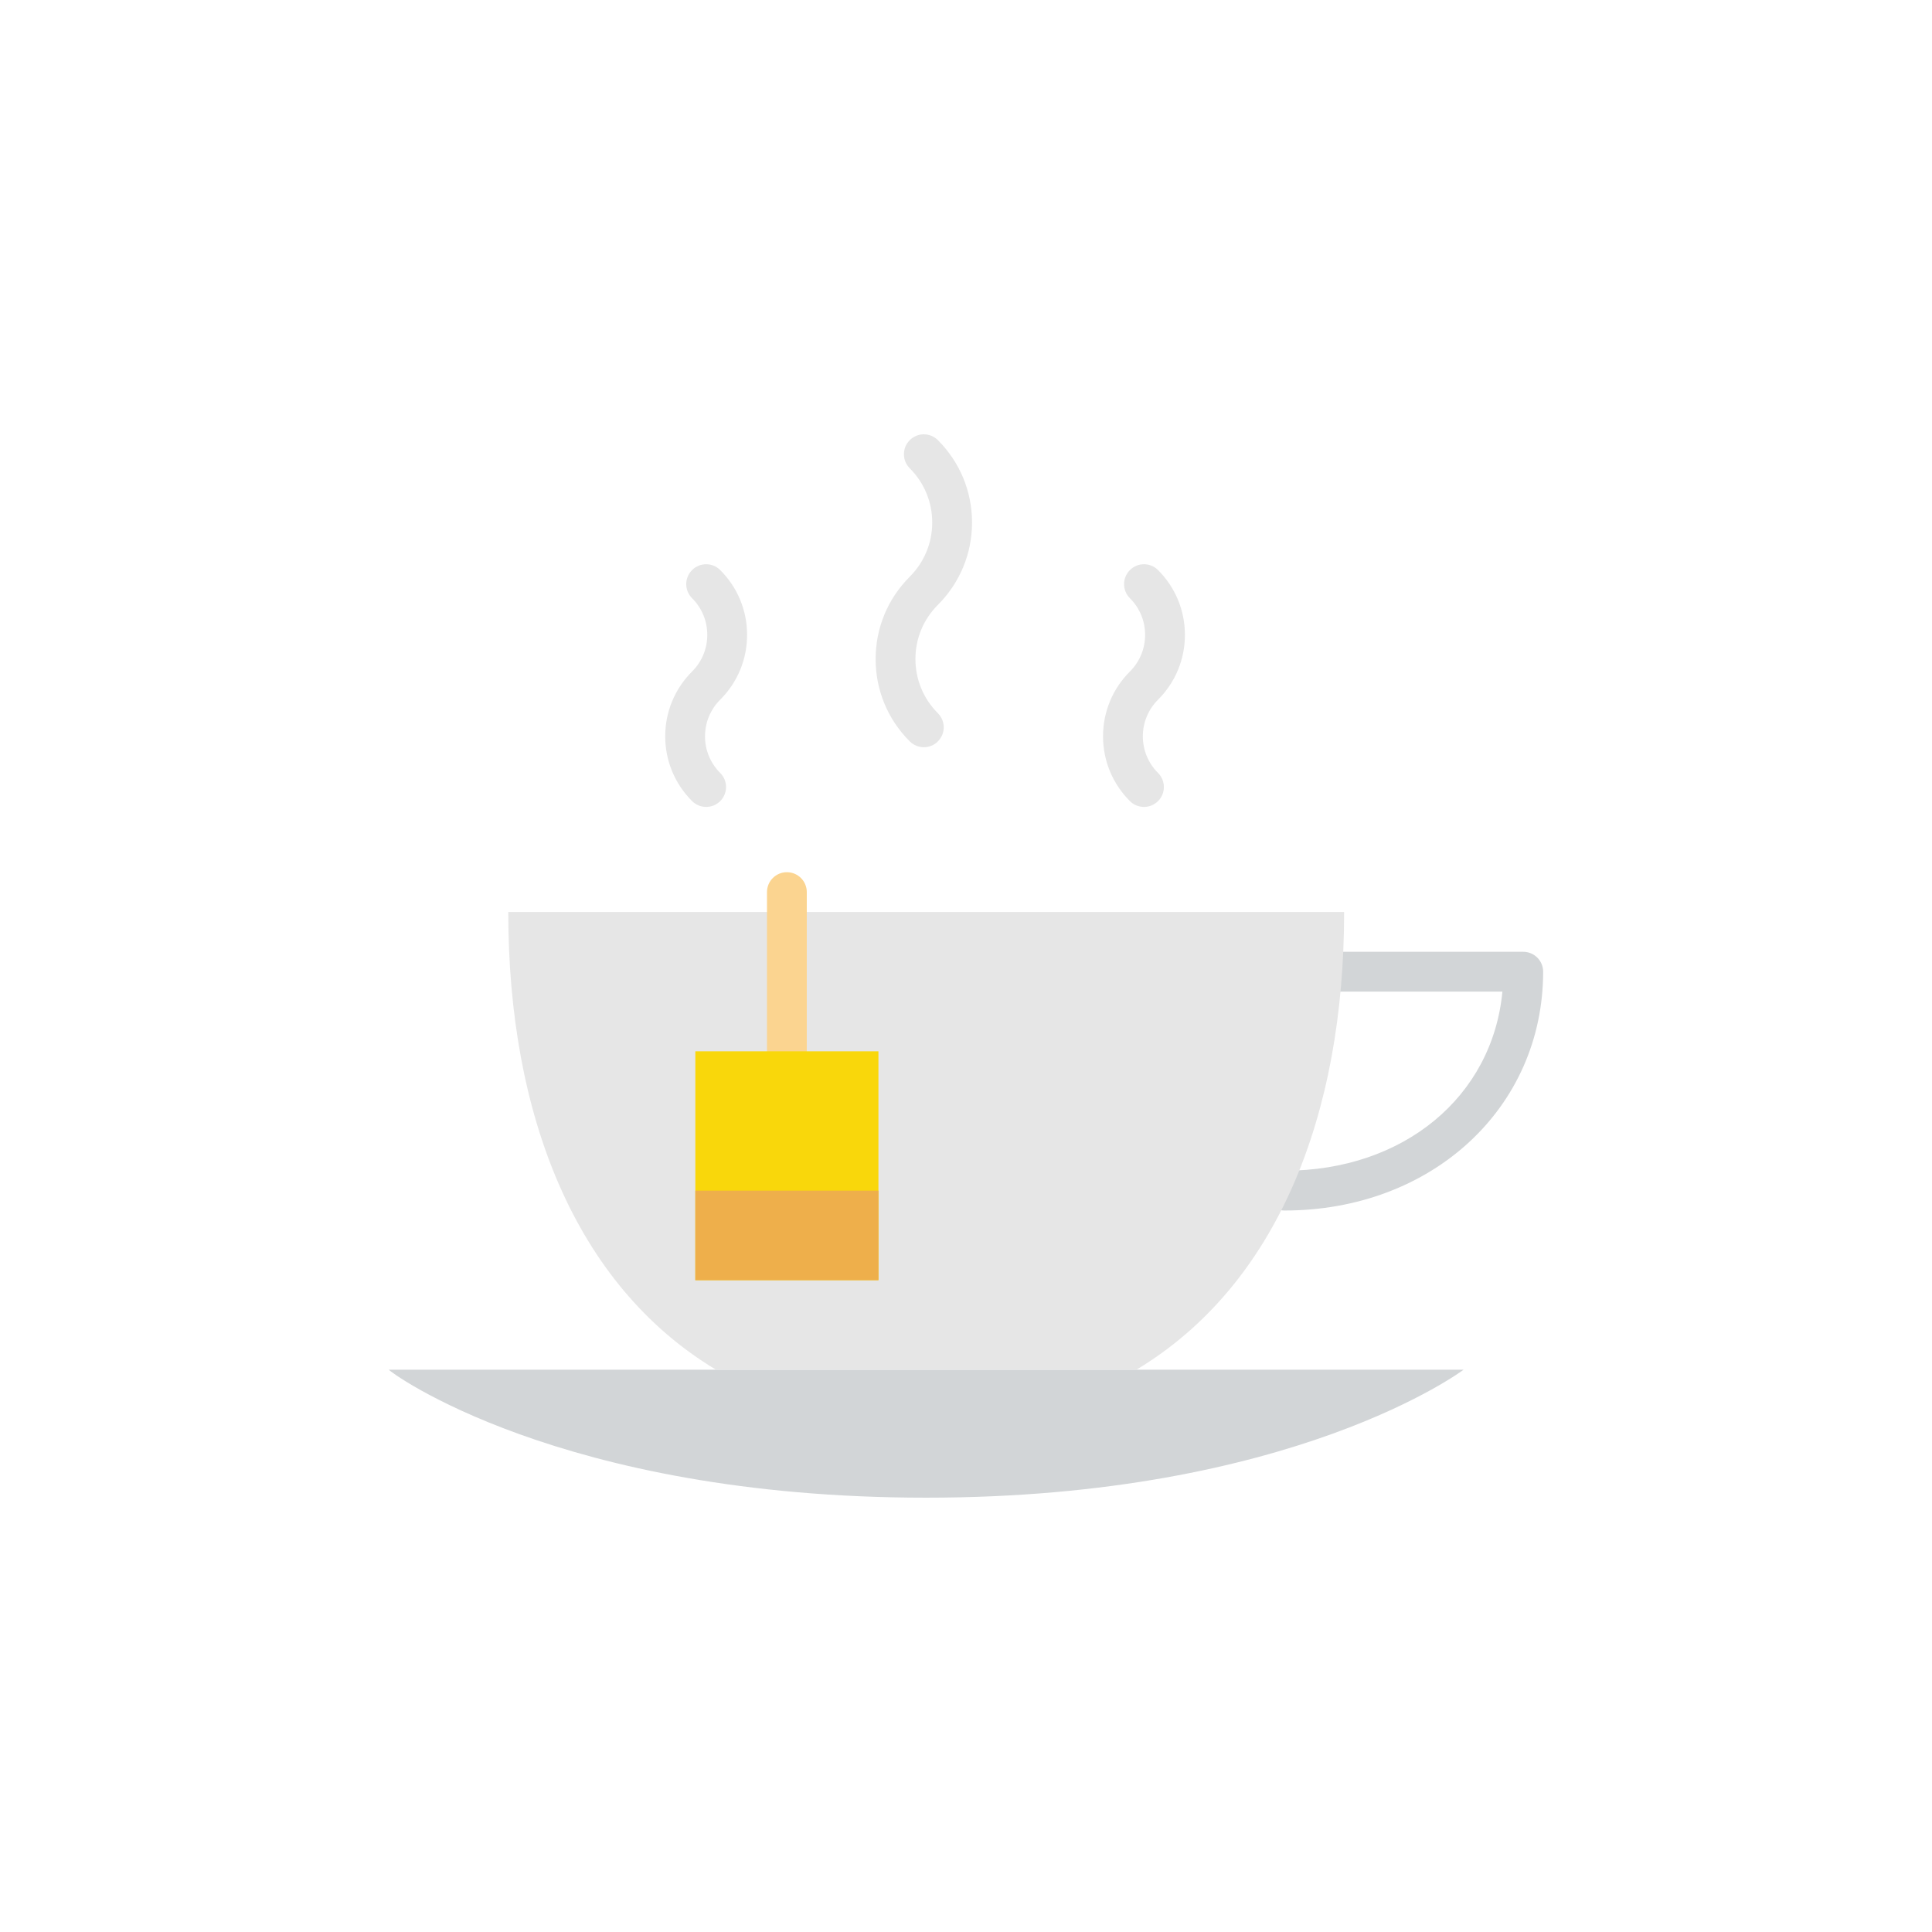
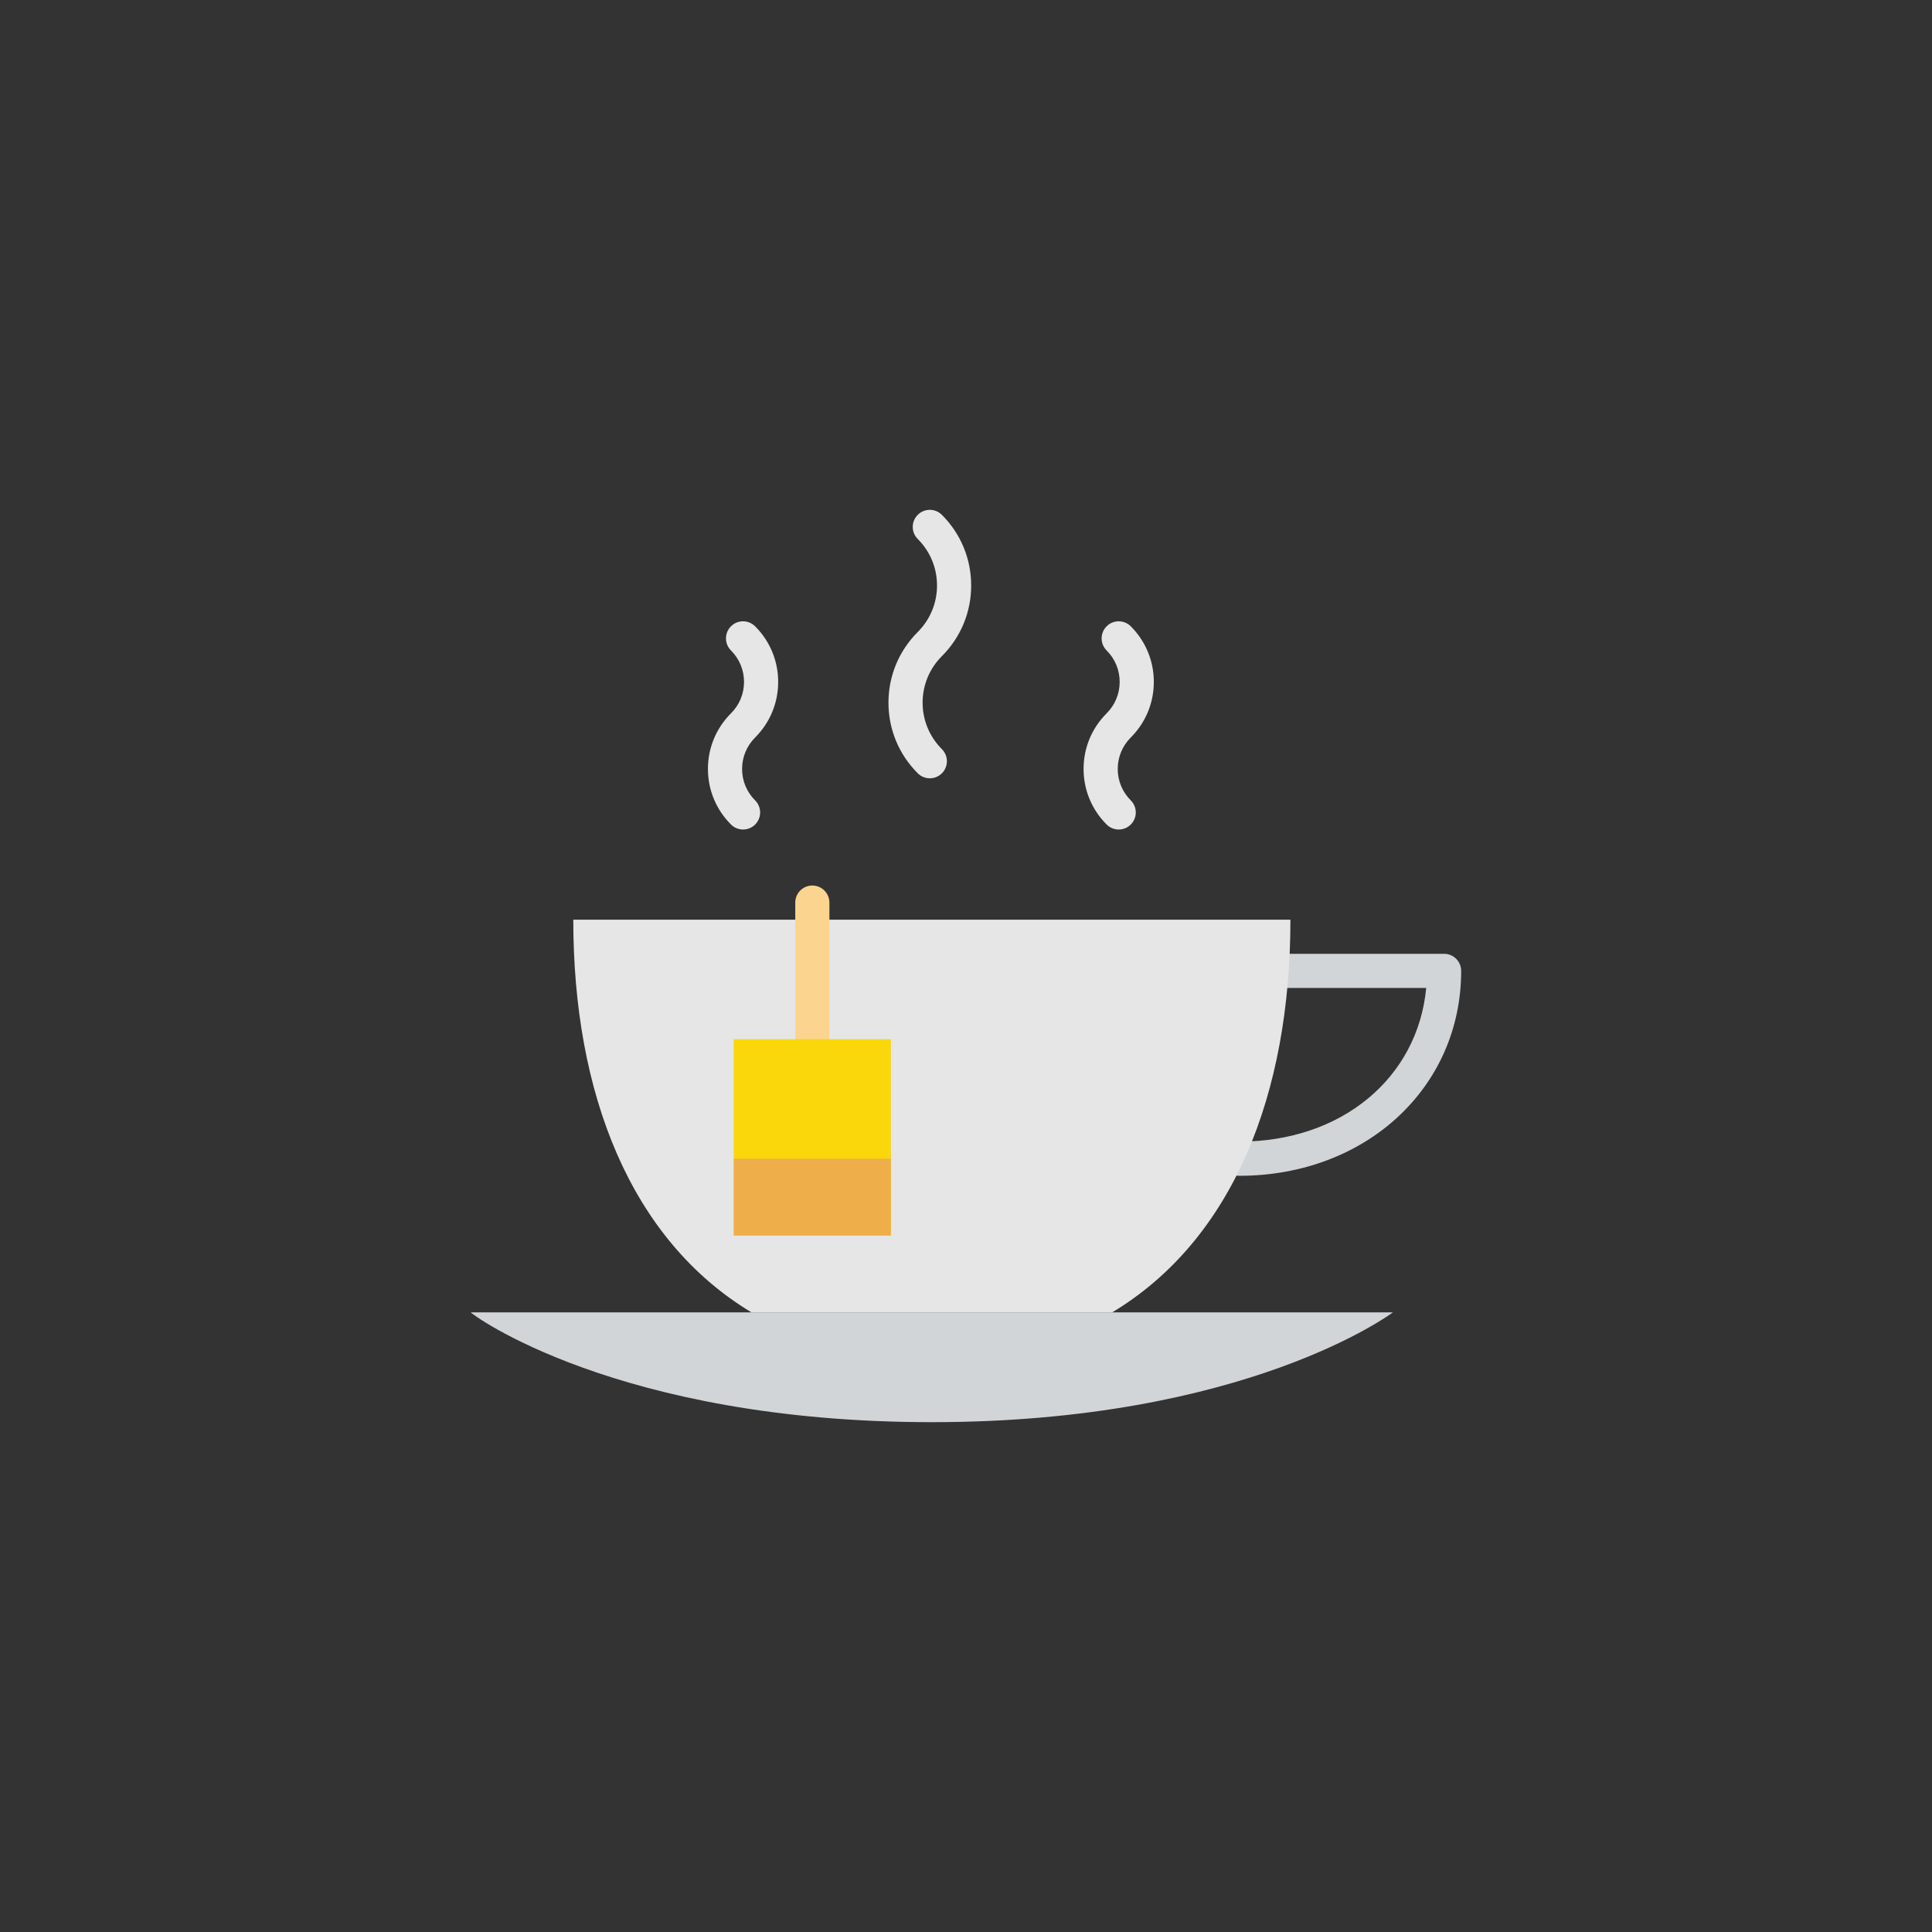
- <svg xmlns="http://www.w3.org/2000/svg" version="1.1" id="Capa_1" x="0px" y="0px" viewBox="0 0 58 58" style="enable-background:new 0 0 58 58;" xml:space="preserve">
-   <defs id="defs55" />
-   <g id="g3" transform="matrix(0.5974576,0,0,0.5974576,11.67373,11.6741)">
+ <svg xmlns="http://www.w3.org/2000/svg" version="1.1" id="Capa_1" x="0px" y="0px" viewBox="0 0 512 512" style="enable-background:new 0 0 512 512;" xml:space="preserve">
+   <defs id="defs109" />
+   <rect style="opacity:1;fill:#333333;fill-opacity:1;stroke:none;stroke-width:15;stroke-miterlimit:4;stroke-dasharray:none;stroke-opacity:1" id="rect4185" width="512" height="512" x="0" y="0" />
+   <g id="g3" transform="matrix(4.524985,0,0,4.524985,124.7754,124.7782)">
    <path style="fill:#d2d5d7" d="m 54,49.286 c 0,0 -8.538,6.429 -27,6.429 -18.462,0 -27,-6.349 -27,-6.429 l 54,0 z" id="path5" />
    <path style="fill:#d2d5d7" d="m 45,41.286 c -0.552,0 -1,-0.447 -1,-1 0,-0.553 0.448,-1 1,-1 6.001,0 10.453,-3.728 10.953,-9 l -8.953,0 c -0.552,0 -1,-0.447 -1,-1 0,-0.553 0.448,-1 1,-1 l 10,0 c 0.552,0 1,0.447 1,1 0,6.841 -5.589,12 -13,12 z" id="path7" />
    <path style="fill:#e6e6e6" d="m 15.943,21.006 c -0.256,0 -0.512,-0.098 -0.707,-0.293 -0.87,-0.87 -1.35,-2.026 -1.35,-3.255 0,-1.229 0.479,-2.386 1.35,-3.256 C 15.729,13.711 16,13.056 16,12.361 c 0,-0.695 -0.271,-1.35 -0.764,-1.842 -0.391,-0.391 -0.391,-1.023 0,-1.414 0.39,-0.391 1.023,-0.391 1.414,0 0.87,0.87 1.35,2.026 1.35,3.256 0,1.23 -0.479,2.386 -1.35,3.256 -0.492,0.492 -0.764,1.146 -0.764,1.842 0,0.694 0.271,1.349 0.764,1.841 0.391,0.391 0.391,1.023 0,1.414 -0.194,0.195 -0.451,0.292 -0.707,0.292 z" id="path9" />
    <path style="fill:#e6e6e6" d="m 37.943,21.006 c -0.256,0 -0.512,-0.098 -0.707,-0.293 -0.87,-0.87 -1.35,-2.026 -1.35,-3.255 0,-1.229 0.479,-2.386 1.35,-3.256 C 37.729,13.711 38,13.056 38,12.361 c 0,-0.695 -0.271,-1.35 -0.764,-1.842 -0.391,-0.391 -0.391,-1.023 0,-1.414 0.39,-0.391 1.023,-0.391 1.414,0 0.87,0.87 1.35,2.026 1.35,3.256 0,1.23 -0.479,2.386 -1.35,3.256 -0.492,0.492 -0.764,1.146 -0.764,1.842 0,0.694 0.271,1.349 0.764,1.841 0.391,0.391 0.391,1.023 0,1.414 -0.194,0.195 -0.451,0.292 -0.707,0.292 z" id="path11" />
    <path style="fill:#e6e6e6" d="m 26.881,18.006 c -0.256,0 -0.512,-0.098 -0.707,-0.293 -1.106,-1.105 -1.715,-2.574 -1.715,-4.137 0,-1.563 0.609,-3.031 1.715,-4.138 0.728,-0.729 1.129,-1.695 1.129,-2.723 0,-1.028 -0.401,-1.995 -1.129,-2.724 -0.391,-0.391 -0.391,-1.023 0,-1.414 0.391,-0.391 1.023,-0.391 1.414,0 1.106,1.106 1.715,2.575 1.715,4.138 0,1.563 -0.609,3.031 -1.715,4.137 -0.728,0.729 -1.129,1.695 -1.129,2.724 0,1.027 0.401,1.994 1.129,2.723 0.391,0.391 0.391,1.023 0,1.414 -0.194,0.196 -0.451,0.293 -0.707,0.293 z" id="path13" />
    <path style="fill:#e6e6e6" d="m 16.438,49.286 21.123,0 C 44.646,45.026 48,36.484 48,26.286 l -42,0 c 0,10.198 3.354,18.74 10.438,23 z" id="path15" />
    <path style="fill:#fbd490" d="m 20,36.286 c -0.552,0 -1,-0.447 -1,-1 l 0,-10 c 0,-0.553 0.448,-1 1,-1 0.552,0 1,0.447 1,1 l 0,10 c 0,0.552 -0.448,1 -1,1 z" id="path17" />
    <rect x="15.4" y="33.286" style="fill:#f9d70b" width="9.2" height="11.5" id="rect19" />
    <rect x="15.4" y="40.286" style="fill:#eeaf4b" width="9.2" height="4.5" id="rect21" />
  </g>
-   <g id="g23" transform="matrix(0.5974576,0,0,0.5974576,0,22.42765)" />
-   <g id="g25" transform="matrix(0.5974576,0,0,0.5974576,0,22.42765)" />
-   <g id="g27" transform="matrix(0.5974576,0,0,0.5974576,0,22.42765)" />
-   <g id="g29" transform="matrix(0.5974576,0,0,0.5974576,0,22.42765)" />
-   <g id="g31" transform="matrix(0.5974576,0,0,0.5974576,0,22.42765)" />
-   <g id="g33" transform="matrix(0.5974576,0,0,0.5974576,0,22.42765)" />
-   <g id="g35" transform="matrix(0.5974576,0,0,0.5974576,0,22.42765)" />
-   <g id="g37" transform="matrix(0.5974576,0,0,0.5974576,0,22.42765)" />
-   <g id="g39" transform="matrix(0.5974576,0,0,0.5974576,0,22.42765)" />
-   <g id="g41" transform="matrix(0.5974576,0,0,0.5974576,0,22.42765)" />
-   <g id="g43" transform="matrix(0.5974576,0,0,0.5974576,0,22.42765)" />
-   <g id="g45" transform="matrix(0.5974576,0,0,0.5974576,0,22.42765)" />
-   <g id="g47" transform="matrix(0.5974576,0,0,0.5974576,0,22.42765)" />
-   <g id="g49" transform="matrix(0.5974576,0,0,0.5974576,0,22.42765)" />
-   <g id="g51" transform="matrix(0.5974576,0,0,0.5974576,0,22.42765)" />
</svg>
